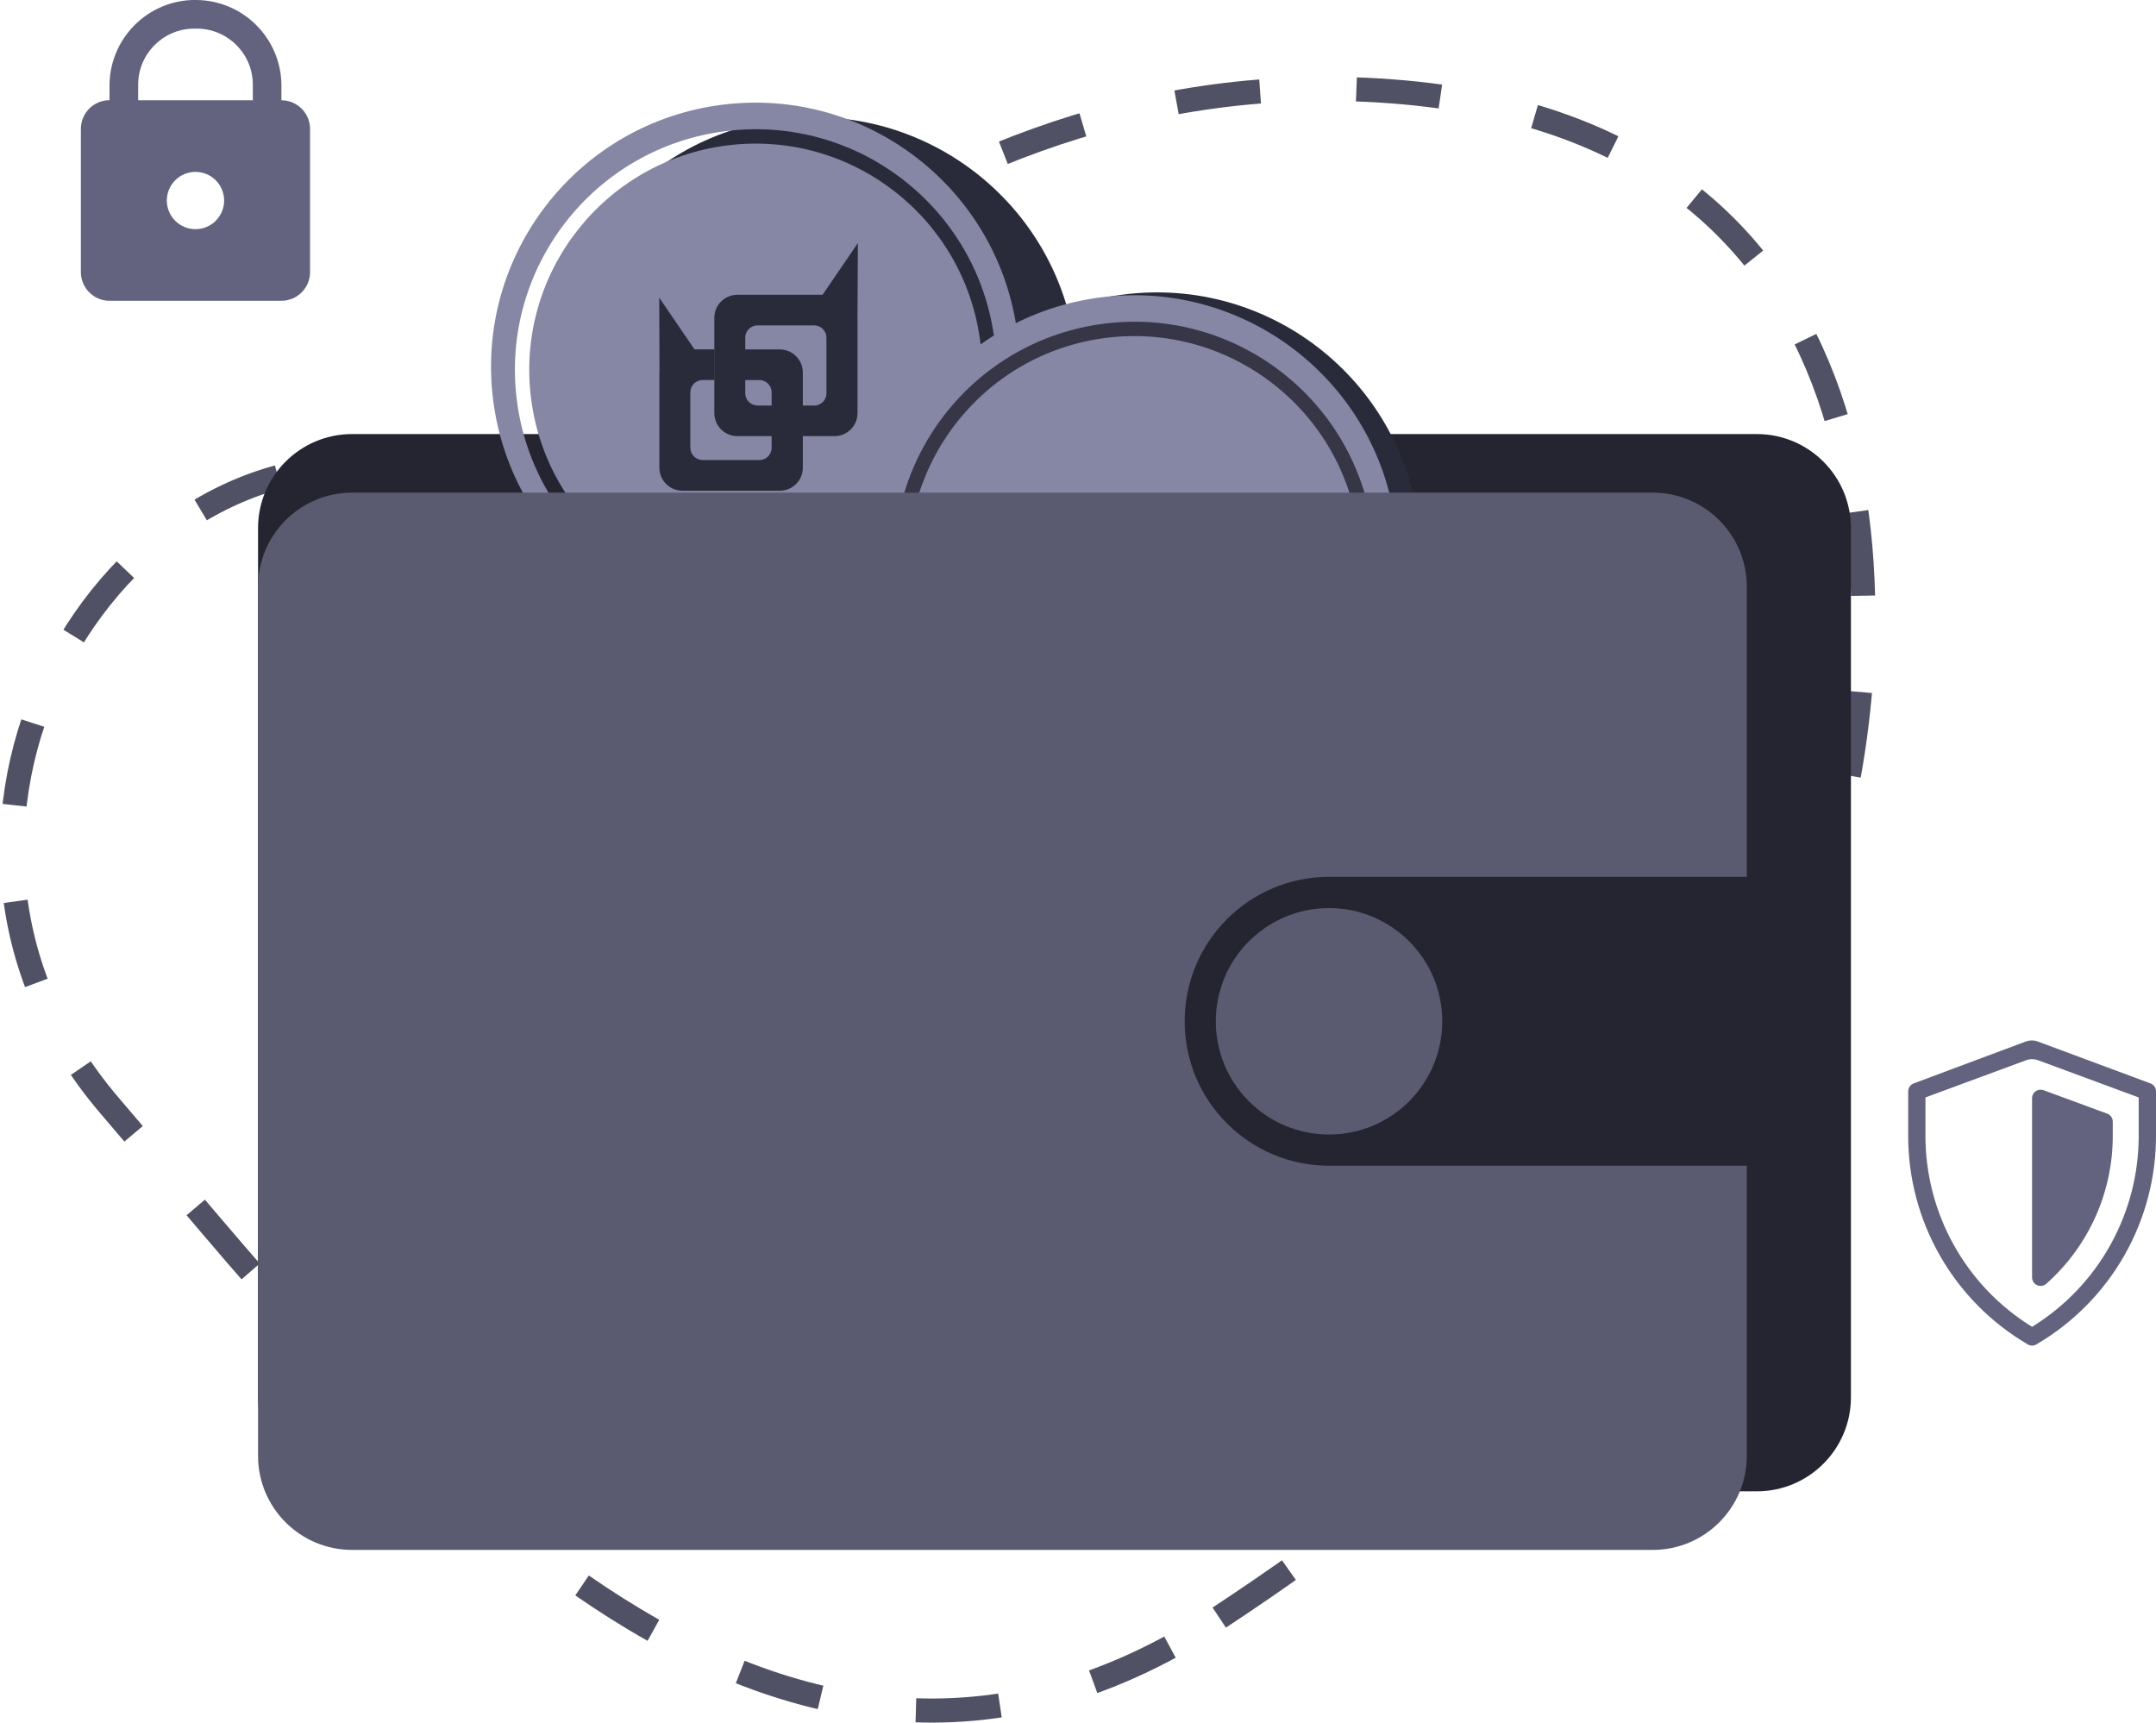
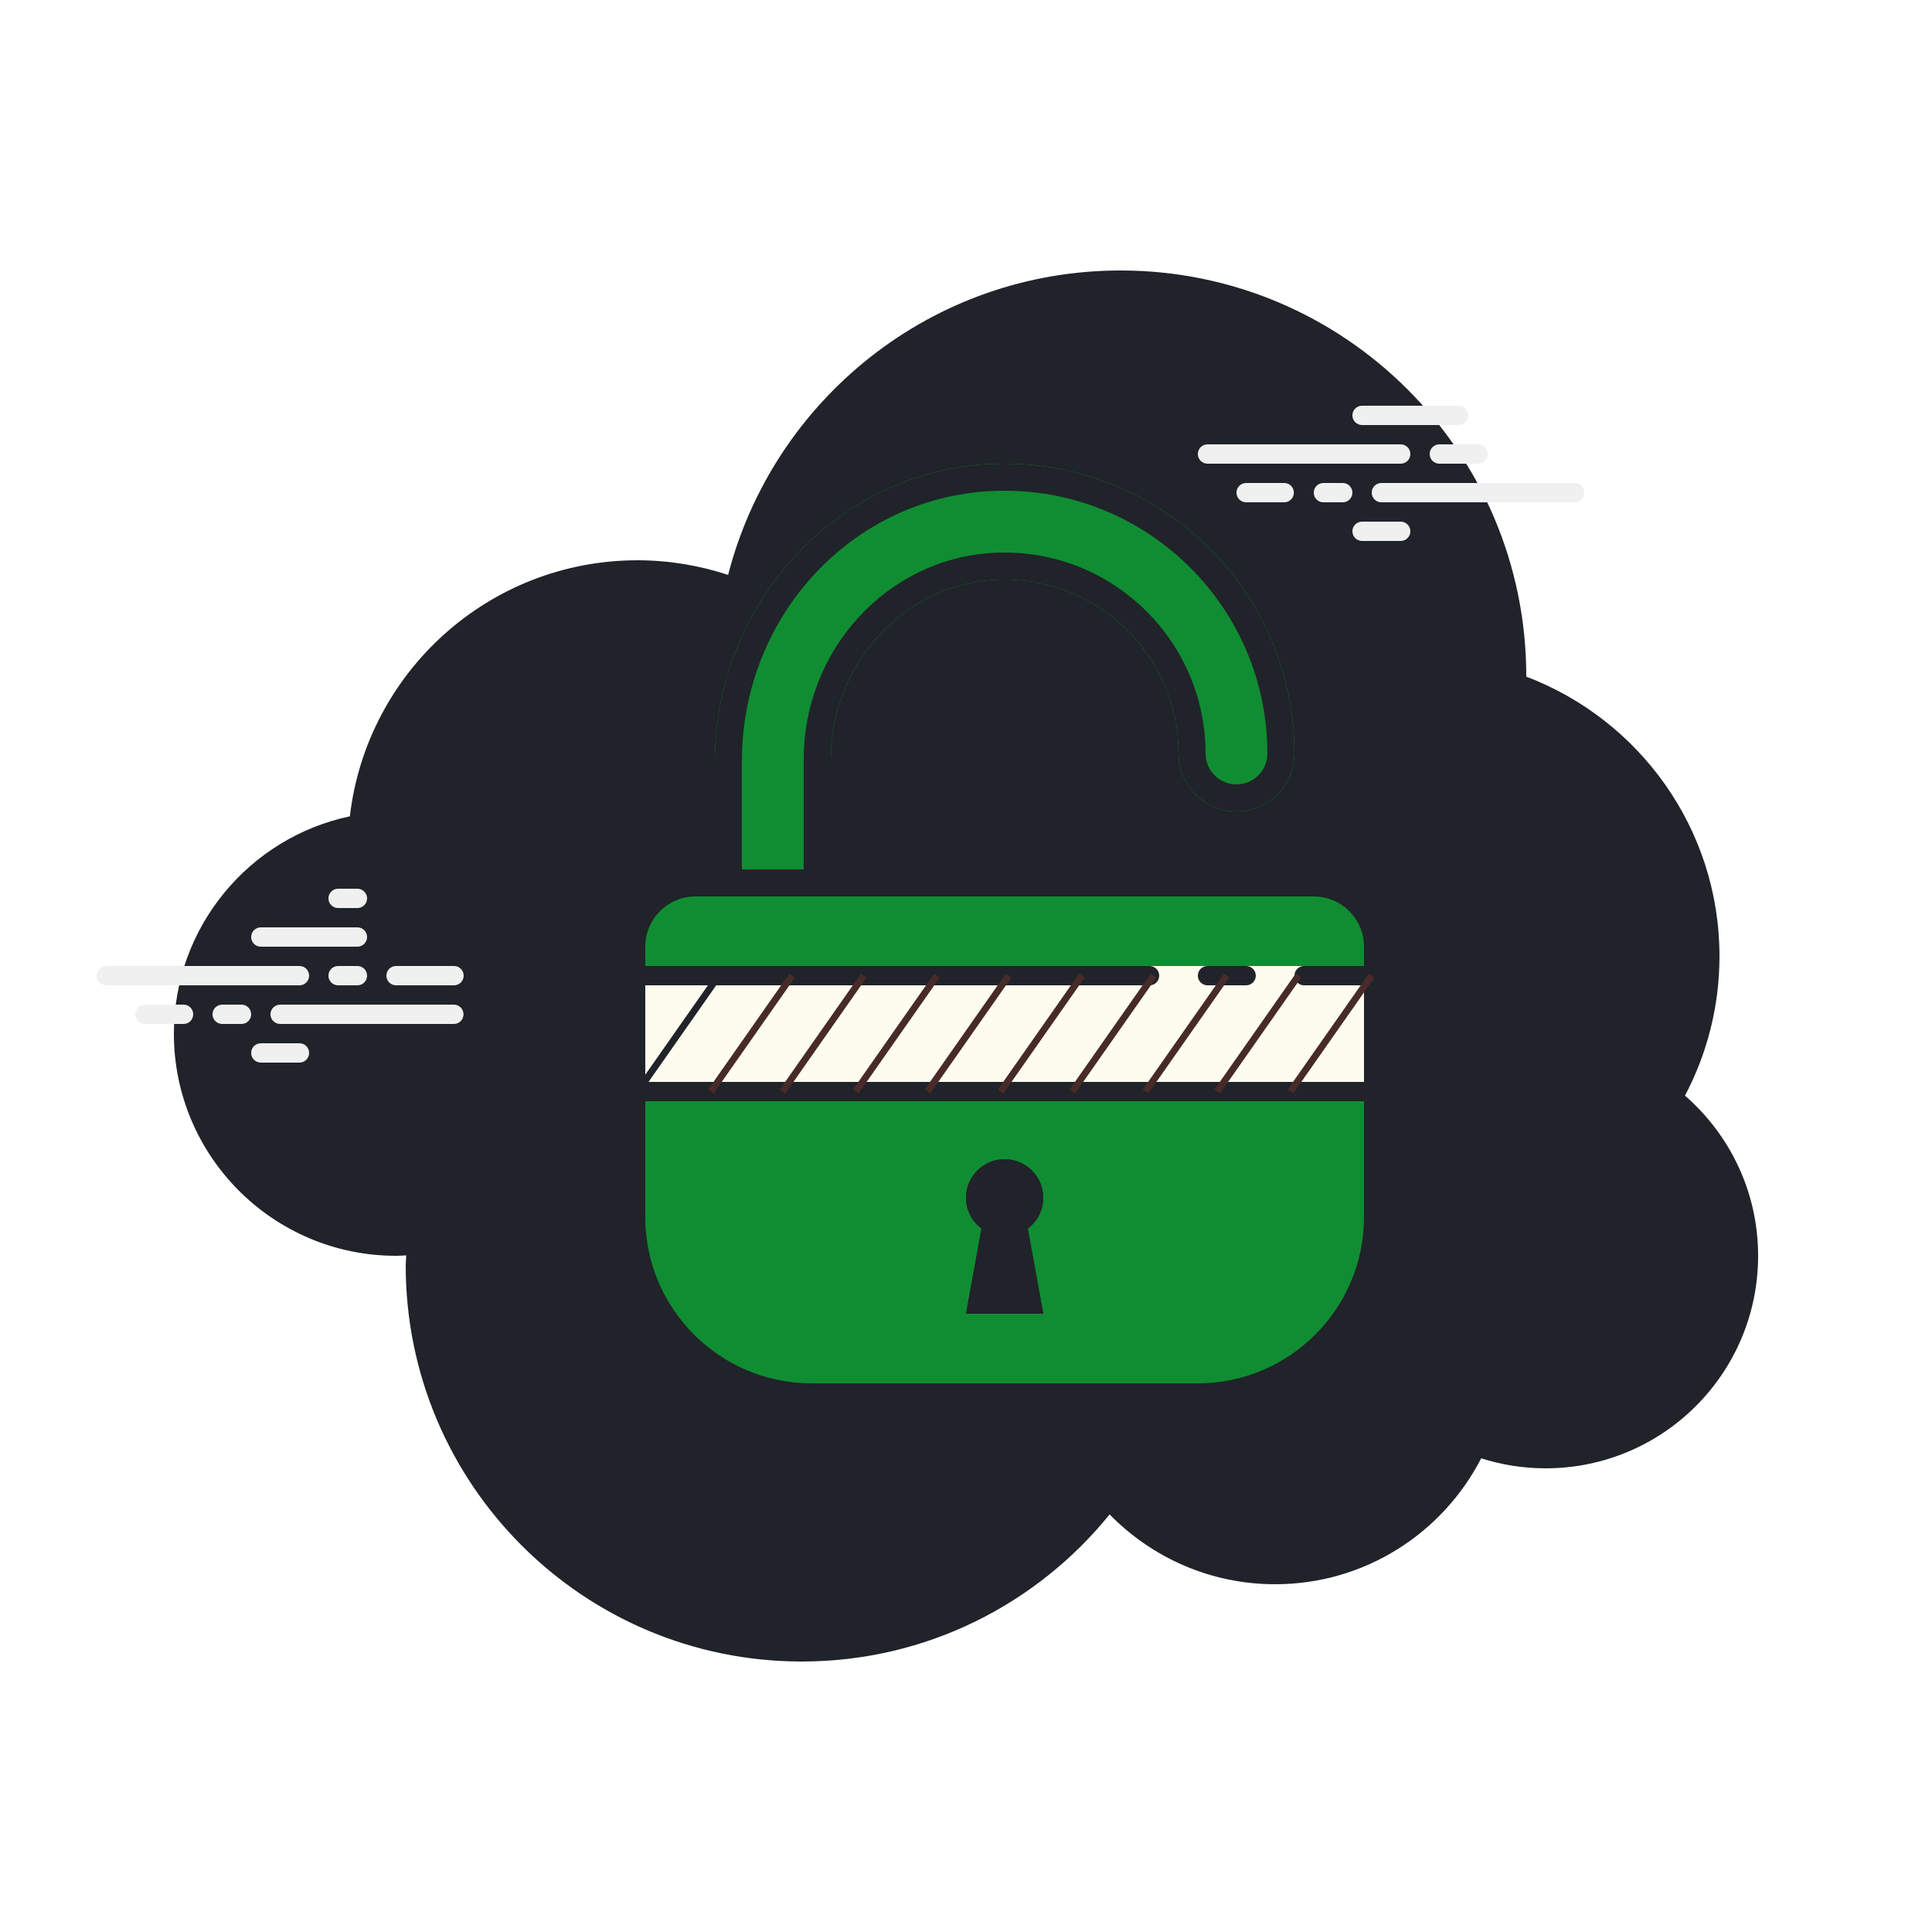
- <svg xmlns="http://www.w3.org/2000/svg" width="178.988" height="142.991" viewBox="0 0 178.988 142.991">
-   <defs>
-     <clipPath id="clip-path">
-       <rect id="Rectangle_442" data-name="Rectangle 442" width="43.874" height="43.873" fill="none" />
-     </clipPath>
-     <clipPath id="clip-path-2">
-       <rect id="Rectangle_440" data-name="Rectangle 440" width="19.028" height="24.975" fill="none" />
-     </clipPath>
-     <clipPath id="clip-path-3">
-       <rect id="Rectangle_441" data-name="Rectangle 441" width="20.572" height="25.329" fill="none" />
-     </clipPath>
-   </defs>
-   <g id="Password_image" transform="translate(-1097.458 -376.324)">
-     <g id="Group_1116" data-name="Group 1116" transform="translate(1065.394 409.027)">
-       <g id="Group_1195" data-name="Group 1195">
-         <path id="Path_4715" data-name="Path 4715" d="M136.054,198.474c38.821-25.593,45.765-46.278,50.755-63.4S194.7,75.093,150.38,71.763s-67.372,35.057-80.307,31.887C45.13,97.536,23.551,132.17,43.949,155.99S97.232,224.066,136.054,198.474Z" transform="translate(-2.77 -96.881)" fill="none" stroke="#515165" stroke-width="2" stroke-dasharray="7 8" />
-       </g>
-     </g>
-     <g id="Group_1144" data-name="Group 1144" transform="translate(1118.881 386.053)">
-       <g id="Group_1194" data-name="Group 1194">
-         <path id="Path_4775" data-name="Path 4775" d="M969.135,713.286H852.515a7.809,7.809,0,0,1-7.809-7.809V633.319a7.809,7.809,0,0,1,7.809-7.809h116.62a7.809,7.809,0,0,1,7.809,7.809v72.158a7.809,7.809,0,0,1-7.809,7.809" transform="translate(-844.706 -599.202)" fill="#242531" />
-         <path id="Path_4776" data-name="Path 4776" d="M919.994,569.431a21.891,21.891,0,1,0,24.437,19.008,21.891,21.891,0,0,0-24.437-19.008" transform="translate(-876.567 -569.26)" fill="#2a2b3a" />
-         <path id="Path_4779" data-name="Path 4779" d="M985.884,603.091a21.891,21.891,0,1,0,24.437,19.008,21.892,21.892,0,0,0-24.437-19.008" transform="translate(-913.982 -588.374)" fill="#2a2b3a" />
-         <g id="Group_1163" data-name="Group 1163" transform="translate(19.341 -1.208)">
-           <g id="Group_1162" data-name="Group 1162">
-             <g id="Group_1161" data-name="Group 1161" clip-path="url(#clip-path)">
-               <path id="Path_4796" data-name="Path 4796" d="M1796.791,456.838a18.793,18.793,0,1,0,20.976,16.316,18.815,18.815,0,0,0-20.976-16.316m10.787,14.545v7.685a1.917,1.917,0,0,1-1.917,1.913h-2.624V483.6a1.913,1.913,0,0,1-1.91,1.913h-8.085a1.917,1.917,0,0,1-1.916-1.913V475.92l.01-.43-.02-6.005,0,0,2.928,4.293h1.635v2.544h-.961a1.016,1.016,0,0,0-1.02,1.01v4.616a1.02,1.02,0,0,0,1.02,1.017h4.709a1.02,1.02,0,0,0,1.02-1.017v-.967H1797.6a1.914,1.914,0,0,1-1.91-1.913v-7.911a1.914,1.914,0,0,1,1.91-1.913h7.078l2.928-4.293-.031,6.005Z" transform="translate(-1777.151 -453.292)" fill="#8686a5" />
-               <path id="Path_4797" data-name="Path 4797" d="M1881.406,566.075h-1.171v1.091a1.011,1.011,0,0,0,.984,1.019h-.071a.525.525,0,0,0,.1.007h1.174v-1.107a1.016,1.016,0,0,0-1.02-1.01" transform="translate(-1859.128 -543.043)" fill="#8686a5" />
-               <path id="Path_4798" data-name="Path 4798" d="M1885.964,540.786h-4.709a1.02,1.02,0,0,0-1.018,1.02v.974h2.863a1.921,1.921,0,0,1,1.916,1.91v2.752h.947l0,0a1.006,1.006,0,0,0,.458-.113,1.02,1.02,0,0,0,.557-.9v-4.623a1.021,1.021,0,0,0-1.018-1.02" transform="translate(-1859.13 -522.293)" fill="#8686a5" />
-               <path id="Path_4799" data-name="Path 4799" d="M1806.346,456.967a21.934,21.934,0,1,0-19.045,24.485,21.934,21.934,0,0,0,19.045-24.485m-19.254,22.806a19.984,19.984,0,1,1,17.35-22.309,20.009,20.009,0,0,1-17.35,22.309" transform="translate(-1762.644 -437.75)" fill="#8686a5" />
-             </g>
-           </g>
-         </g>
-         <path id="Path_4780" data-name="Path 4780" d="M981.5,603.639a21.891,21.891,0,1,0,24.436,19.008A21.891,21.891,0,0,0,981.5,603.639" transform="translate(-911.493 -588.685)" fill="#8686a5" />
-         <path id="Path_4781" data-name="Path 4781" d="M989.32,648.3a19.944,19.944,0,1,1,17.316-22.265A19.97,19.97,0,0,1,989.32,648.3m-4.8-38.4a18.756,18.756,0,1,0,20.935,16.284A18.778,18.778,0,0,0,984.521,609.9" transform="translate(-914.093 -591.582)" fill="#363647" />
-         <path id="Path_4782" data-name="Path 4782" d="M960.492,729.167H852.515a7.808,7.808,0,0,1-7.808-7.809V649.2a7.809,7.809,0,0,1,7.808-7.809H960.492A7.809,7.809,0,0,1,968.3,649.2v72.158a7.809,7.809,0,0,1-7.809,7.809" transform="translate(-844.706 -610.22)" fill="#5a5a70" />
-         <path id="Path_4783" data-name="Path 4783" d="M1073.051,739.183H1034.7a11.992,11.992,0,1,1,0-23.984h38.354Z" transform="translate(-945.782 -652.131)" fill="#242531" />
-         <path id="Path_4784" data-name="Path 4784" d="M1047.5,730.6a9.4,9.4,0,1,1-9.4-9.4,9.4,9.4,0,0,1,9.4,9.4" transform="translate(-949.189 -655.538)" fill="#5a5a70" />
-       </g>
-     </g>
-     <g id="Group_1157" data-name="Group 1157" transform="translate(1104.172 376.324)">
-       <g id="Group_1156" data-name="Group 1156">
-         <g id="Group_1155" data-name="Group 1155" clip-path="url(#clip-path-2)">
-           <path id="Path_4794" data-name="Path 4794" d="M233.677,844.5a7.12,7.12,0,0,0-7.136,7.1v1.22a2.386,2.386,0,0,0-2.378,2.378V867.1a2.386,2.386,0,0,0,2.378,2.378h14.271a2.386,2.386,0,0,0,2.378-2.378V855.207a2.386,2.386,0,0,0-2.378-2.378v-1.19a7.12,7.12,0,0,0-7.1-7.135h-.031m0,2.378a4.658,4.658,0,0,1,4.757,4.557q0,.1,0,.2v1.19H228.92v-1.19a4.658,4.658,0,0,1,4.557-4.757q.1,0,.2,0m0,11.893a2.378,2.378,0,1,1-2.378,2.379,2.378,2.378,0,0,1,2.378-2.379" transform="translate(-224.163 -844.504)" fill="#63637f" />
-         </g>
-       </g>
-     </g>
-     <g id="Group_1159" data-name="Group 1159" transform="translate(1255.874 462.705)">
-       <g id="Group_1158" data-name="Group 1158" clip-path="url(#clip-path-3)">
-         <path id="Path_4795" data-name="Path 4795" d="M1404.067,660.105a1.524,1.524,0,0,0-.511.089l-9.283,3.469a.719.719,0,0,0-.479.67v3.612a20.049,20.049,0,0,0,9.928,17.392.675.675,0,0,0,.359.1.622.622,0,0,0,.359-.1,20.049,20.049,0,0,0,9.928-17.392v-3.612a.7.7,0,0,0-.479-.67l-9.33-3.469a1.376,1.376,0,0,0-.493-.089m.006,1.555a1.525,1.525,0,0,1,.511.09l8.349,3.086v3.11a18.628,18.628,0,0,1-8.852,15.933,18.628,18.628,0,0,1-8.852-15.933v-3.11l8.349-3.086a1.377,1.377,0,0,1,.493-.09m.787,2.538a.7.7,0,0,0-.778.71v14.881a.71.71,0,0,0,1.2.5,16.412,16.412,0,0,0,5.5-12.344v-1.1a.7.7,0,0,0-.479-.67l-5.263-1.938a.762.762,0,0,0-.178-.04" transform="translate(-1393.796 -660.105)" fill="#63637f" />
-       </g>
-     </g>
+ <svg xmlns="http://www.w3.org/2000/svg" width="158" height="158" viewBox="0 0 158 158" fill="none">
+   <g id="icons8-lock 1">
+     <path id="Vector" d="M137.799 89.602C139.593 86.197 140.62 82.326 140.62 78.21C140.62 67.749 134.048 58.844 124.818 55.335C124.818 55.324 124.82 55.313 124.82 55.3C124.82 36.975 109.965 22.12 91.64 22.12C76.181 22.12 63.23 32.708 59.545 47.016C57.213 46.25 54.728 45.82 52.14 45.82C39.986 45.82 29.983 54.973 28.613 66.758C20.391 68.498 14.22 75.791 14.22 84.53C14.22 94.565 22.355 102.7 32.39 102.7C32.669 102.7 32.946 102.681 33.221 102.665C33.215 102.942 33.18 103.212 33.18 103.49C33.18 121.379 47.681 135.88 65.57 135.88C75.74 135.88 84.806 131.184 90.745 123.85C94.187 127.366 98.971 129.56 104.28 129.56C111.627 129.56 117.985 125.373 121.132 119.262C122.794 119.791 124.562 120.08 126.4 120.08C135.998 120.08 143.78 112.299 143.78 102.7C143.78 97.469 141.457 92.789 137.799 89.602Z" fill="#202329" />
+     <path id="Vector_2" d="M24.49 80.58H8.69C8.254 80.58 7.9 80.226 7.9 79.79C7.9 79.354 8.254 79 8.69 79H24.49C24.927 79 25.28 79.354 25.28 79.79C25.28 80.226 24.928 80.58 24.49 80.58ZM29.23 80.58H27.65C27.214 80.58 26.86 80.226 26.86 79.79C26.86 79.354 27.214 79 27.65 79H29.23C29.666 79 30.02 79.354 30.02 79.79C30.02 80.226 29.668 80.58 29.23 80.58ZM37.116 83.74H22.91C22.474 83.74 22.12 83.386 22.12 82.95C22.12 82.514 22.474 82.16 22.91 82.16H37.116C37.552 82.16 37.906 82.514 37.906 82.95C37.906 83.386 37.552 83.74 37.116 83.74ZM19.75 83.74H18.17C17.734 83.74 17.38 83.386 17.38 82.95C17.38 82.514 17.734 82.16 18.17 82.16H19.75C20.186 82.16 20.54 82.514 20.54 82.95C20.54 83.386 20.188 83.74 19.75 83.74ZM15.01 83.74H11.85C11.414 83.74 11.06 83.386 11.06 82.95C11.06 82.514 11.414 82.16 11.85 82.16H15.01C15.447 82.16 15.8 82.514 15.8 82.95C15.8 83.386 15.448 83.74 15.01 83.74ZM24.49 86.9H21.33C20.894 86.9 20.54 86.546 20.54 86.11C20.54 85.674 20.894 85.32 21.33 85.32H24.49C24.927 85.32 25.28 85.674 25.28 86.11C25.28 86.546 24.927 86.9 24.49 86.9ZM29.23 72.68C28.951 72.68 27.93 72.68 27.65 72.68C27.214 72.68 26.86 73.034 26.86 73.47C26.86 73.906 27.214 74.26 27.65 74.26C27.93 74.26 28.951 74.26 29.23 74.26C29.666 74.26 30.02 73.906 30.02 73.47C30.02 73.034 29.666 72.68 29.23 72.68ZM29.23 75.84C28.951 75.84 21.61 75.84 21.33 75.84C20.894 75.84 20.54 76.194 20.54 76.63C20.54 77.066 20.894 77.42 21.33 77.42C21.61 77.42 28.951 77.42 29.23 77.42C29.666 77.42 30.02 77.066 30.02 76.63C30.02 76.194 29.666 75.84 29.23 75.84ZM37.13 79C36.851 79 32.67 79 32.39 79C31.954 79 31.6 79.354 31.6 79.79C31.6 80.226 31.954 80.58 32.39 80.58C32.67 80.58 36.851 80.58 37.13 80.58C37.566 80.58 37.92 80.226 37.92 79.79C37.92 79.354 37.566 79 37.13 79ZM114.55 37.92H98.75C98.314 37.92 97.96 37.566 97.96 37.13C97.96 36.694 98.314 36.34 98.75 36.34H114.55C114.986 36.34 115.34 36.694 115.34 37.13C115.34 37.566 114.986 37.92 114.55 37.92ZM120.87 37.92H117.71C117.274 37.92 116.92 37.566 116.92 37.13C116.92 36.694 117.274 36.34 117.71 36.34H120.87C121.306 36.34 121.66 36.694 121.66 37.13C121.66 37.566 121.306 37.92 120.87 37.92ZM128.77 41.08H112.97C112.534 41.08 112.18 40.726 112.18 40.29C112.18 39.854 112.534 39.5 112.97 39.5H128.77C129.206 39.5 129.56 39.854 129.56 40.29C129.56 40.726 129.208 41.08 128.77 41.08ZM109.81 41.08H108.23C107.794 41.08 107.44 40.726 107.44 40.29C107.44 39.854 107.794 39.5 108.23 39.5H109.81C110.246 39.5 110.6 39.854 110.6 40.29C110.6 40.726 110.246 41.08 109.81 41.08ZM105.023 41.08H101.91C101.474 41.08 101.12 40.726 101.12 40.29C101.12 39.854 101.474 39.5 101.91 39.5H105.023C105.459 39.5 105.813 39.854 105.813 40.29C105.813 40.726 105.459 41.08 105.023 41.08ZM119.29 34.76H111.39C110.954 34.76 110.6 34.406 110.6 33.97C110.6 33.534 110.954 33.18 111.39 33.18H119.29C119.726 33.18 120.08 33.534 120.08 33.97C120.08 34.406 119.728 34.76 119.29 34.76ZM114.55 44.24H111.39C110.954 44.24 110.6 43.886 110.6 43.45C110.6 43.014 110.954 42.66 111.39 42.66H114.55C114.986 42.66 115.34 43.014 115.34 43.45C115.34 43.886 114.986 44.24 114.55 44.24Z" fill="#F0F0F0" />
+     <path id="Vector_3" d="M81.038 38.446L81.038 38.446C94.362 37.818 105.36 48.434 105.36 61.62C105.36 63.962 103.462 65.86 101.12 65.86C98.778 65.86 96.88 63.962 96.88 61.62C96.88 53.166 89.754 46.377 81.181 46.931L81.181 46.931C73.337 47.439 67.44 54.291 67.44 62.106V73.76H58.96V62.29C58.96 49.776 68.576 39.033 81.038 38.446Z" fill="#108D32" stroke="#00BD40" />
+     <path id="Vector_4" d="M82.16 37.92C81.779 37.92 81.398 37.929 81.014 37.947C68.267 38.547 58.46 49.528 58.46 62.29V74.26H67.94V62.107C67.94 54.532 73.655 47.92 81.213 47.43C81.531 47.409 81.847 47.4 82.16 47.4C90.014 47.4 96.38 53.766 96.38 61.62C96.38 64.238 98.502 66.36 101.12 66.36C103.738 66.36 105.86 64.238 105.86 61.62C105.86 48.531 95.249 37.92 82.16 37.92ZM101.12 64.148C99.726 64.148 98.592 63.014 98.592 61.62C98.592 52.559 91.221 45.188 82.16 45.188C81.8 45.188 81.436 45.199 81.07 45.223C72.467 45.78 65.726 53.195 65.726 62.107V72.048H60.67V62.29C60.67 50.419 69.651 40.698 81.117 40.157C81.468 40.14 81.814 40.132 82.16 40.132C94.008 40.132 103.648 49.772 103.648 61.62C103.648 63.014 102.514 64.148 101.12 64.148Z" fill="#202329" />
+     <path id="Vector_5" d="M57.512 72.39H106.808C109.94 72.39 112.47 74.9 112.47 77.984V99.314C112.47 107.447 105.802 114.05 97.565 114.05H66.755C58.517 114.05 51.85 107.447 51.85 99.314V77.984C51.85 74.9 54.379 72.39 57.512 72.39Z" fill="#108D32" stroke="#00BD40" />
+     <path id="Vector_6" d="M52.14 79H112.18V89.27H52.14V79Z" fill="#FDFCEF" />
+     <path id="Vector_7" d="M85.32 97.96C85.32 96.214 83.906 94.8 82.16 94.8C80.414 94.8 79 96.214 79 97.96C79 98.992 79.502 99.899 80.266 100.475L79 107.44H85.32L84.054 100.475C84.818 99.899 85.32 98.992 85.32 97.96Z" fill="#202329" />
+     <path id="Vector_8" d="M107.44 71.1H56.88C53.389 71.1 50.56 73.929 50.56 77.42V99.54C50.56 108.266 57.633 115.34 66.36 115.34H97.96C106.686 115.34 113.76 108.266 113.76 99.54V77.42C113.76 73.929 110.93 71.1 107.44 71.1ZM111.548 99.54C111.548 107.032 105.452 113.128 97.96 113.128H66.36C58.867 113.128 52.772 107.032 52.772 99.54V77.42C52.772 75.154 54.614 73.312 56.88 73.312H107.44C109.705 73.312 111.548 75.154 111.548 77.42V99.54Z" fill="#202329" />
+     <path id="Vector_9" d="M112.18 79H106.65C106.214 79 105.86 79.354 105.86 79.79C105.86 80.226 106.214 80.58 106.65 80.58H112.18C112.616 80.58 112.97 80.226 112.97 79.79C112.97 79.354 112.616 79 112.18 79ZM101.91 80.58H98.75C98.314 80.58 97.96 80.226 97.96 79.79C97.96 79.354 98.314 79 98.75 79H101.91C102.346 79 102.7 79.354 102.7 79.79C102.7 80.226 102.346 80.58 101.91 80.58ZM94.01 80.58H52.14C51.703 80.58 51.35 80.226 51.35 79.79C51.35 79.354 51.703 79 52.14 79H94.01C94.446 79 94.8 79.354 94.8 79.79C94.8 80.226 94.446 80.58 94.01 80.58ZM112.18 90.06H52.14C51.703 90.06 51.35 89.706 51.35 89.27C51.35 88.834 51.703 88.48 52.14 88.48H112.18C112.616 88.48 112.97 88.834 112.97 89.27C112.97 89.706 112.616 90.06 112.18 90.06ZM82.16 95.353C83.597 95.353 84.767 96.522 84.767 97.96C84.767 98.777 84.386 99.532 83.721 100.035C83.553 100.161 83.473 100.37 83.509 100.575L84.656 106.887H79.662L80.809 100.575C80.847 100.37 80.764 100.161 80.597 100.035C79.933 99.532 79.553 98.777 79.553 97.96C79.553 96.522 80.722 95.353 82.16 95.353ZM82.16 94.8C80.414 94.8 79 96.214 79 97.96C79 98.992 79.502 99.899 80.265 100.475L79 107.44H85.32L84.054 100.475C84.817 99.899 85.32 98.992 85.32 97.96C85.32 96.214 83.906 94.8 82.16 94.8Z" fill="#202329" />
+     <path id="Vector_10" d="M51.918 89.109L58.563 79.624L59.018 79.942L52.372 89.428L51.918 89.109Z" fill="#202329" />
+     <path id="Vector_11" d="M57.906 89.109L64.552 79.624L65.006 79.942L58.36 89.428L57.906 89.109Z" fill="#472B29" />
+     <path id="Vector_12" d="M63.768 89.11L70.413 79.625L70.867 79.944L64.222 89.429L63.768 89.11Z" fill="#472B29" />
+     <path id="Vector_13" d="M69.754 89.108L76.399 79.623L76.854 79.942L70.208 89.427L69.754 89.108Z" fill="#472B29" />
+     <path id="Vector_14" d="M75.615 89.108L82.261 79.623L82.715 79.942L76.069 89.427L75.615 89.108Z" fill="#472B29" />
+     <path id="Vector_15" d="M81.605 89.107L88.25 79.622L88.704 79.941L82.059 89.426L81.605 89.107Z" fill="#472B29" />
+     <path id="Vector_16" d="M87.467 89.108L94.112 79.623L94.567 79.941L87.921 89.426L87.467 89.108Z" fill="#472B29" />
+     <path id="Vector_17" d="M93.455 89.108L100.101 79.623L100.555 79.941L93.909 89.426L93.455 89.108Z" fill="#472B29" />
+     <path id="Vector_18" d="M99.316 89.107L105.962 79.622L106.416 79.941L99.771 89.426L99.316 89.107Z" fill="#472B29" />
+     <path id="Vector_19" d="M105.305 89.107L111.95 79.622L112.404 79.941L105.759 89.426L105.305 89.107Z" fill="#472B29" />
  </g>
</svg>
